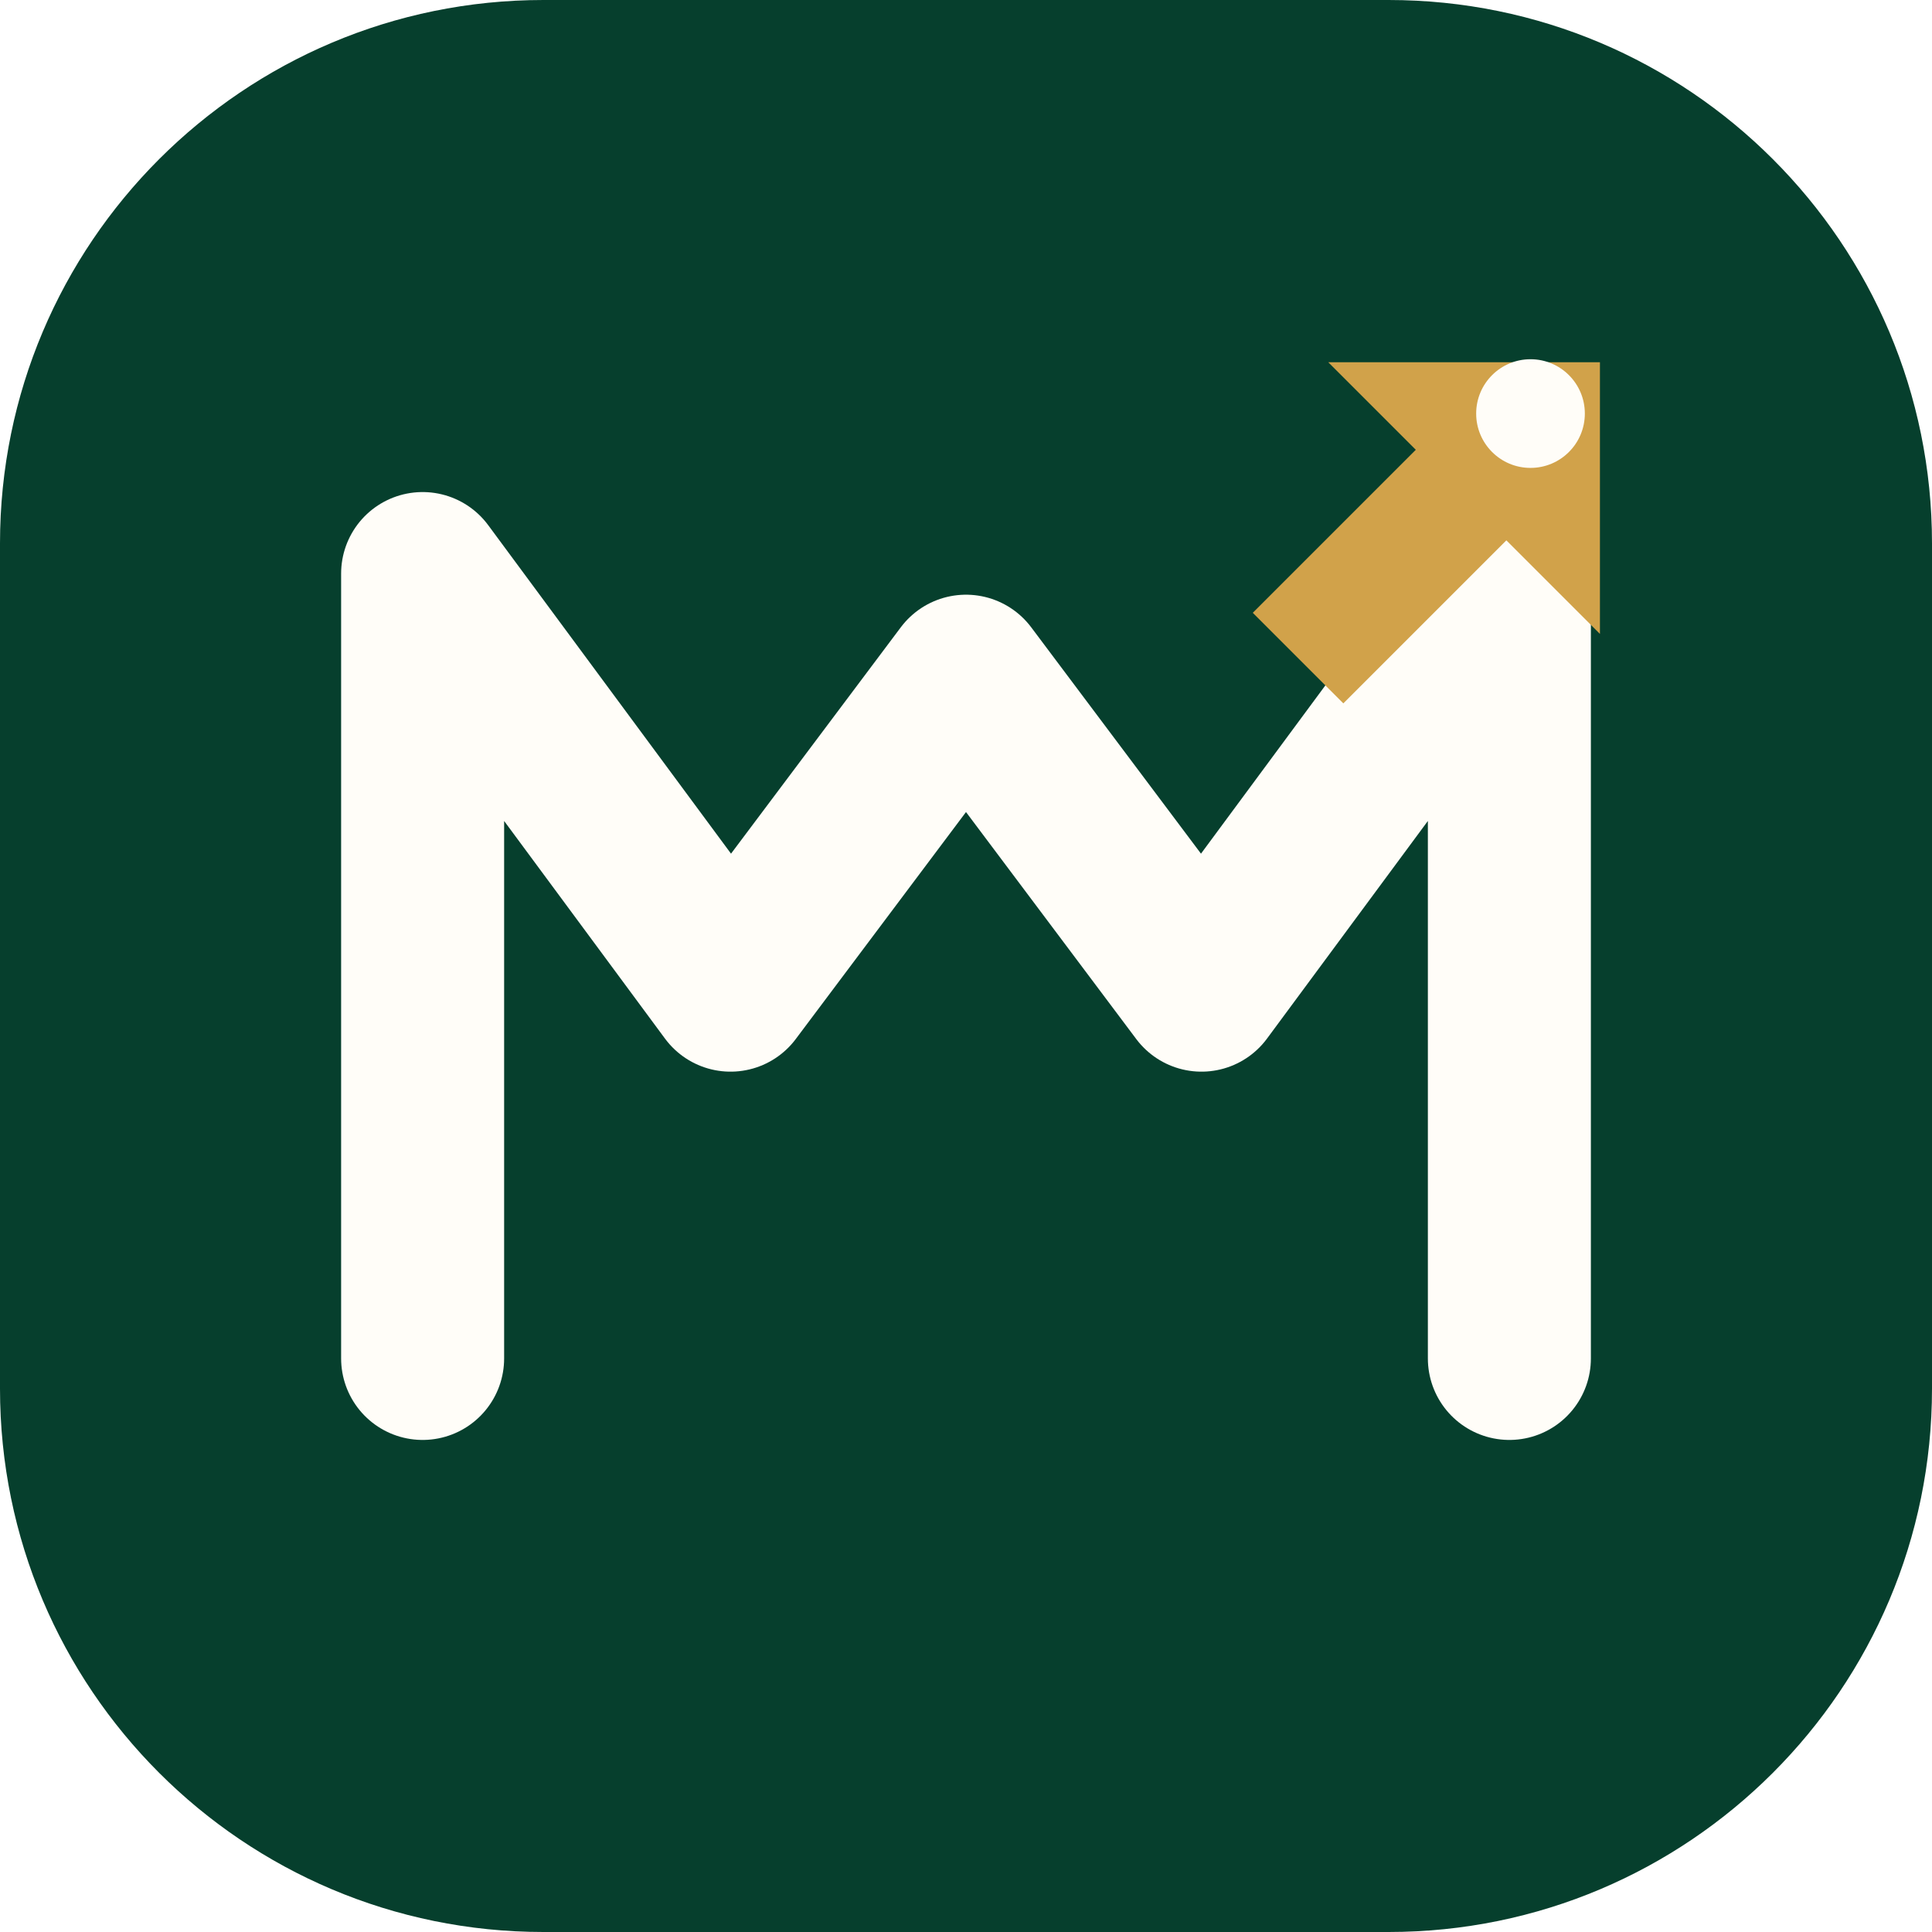
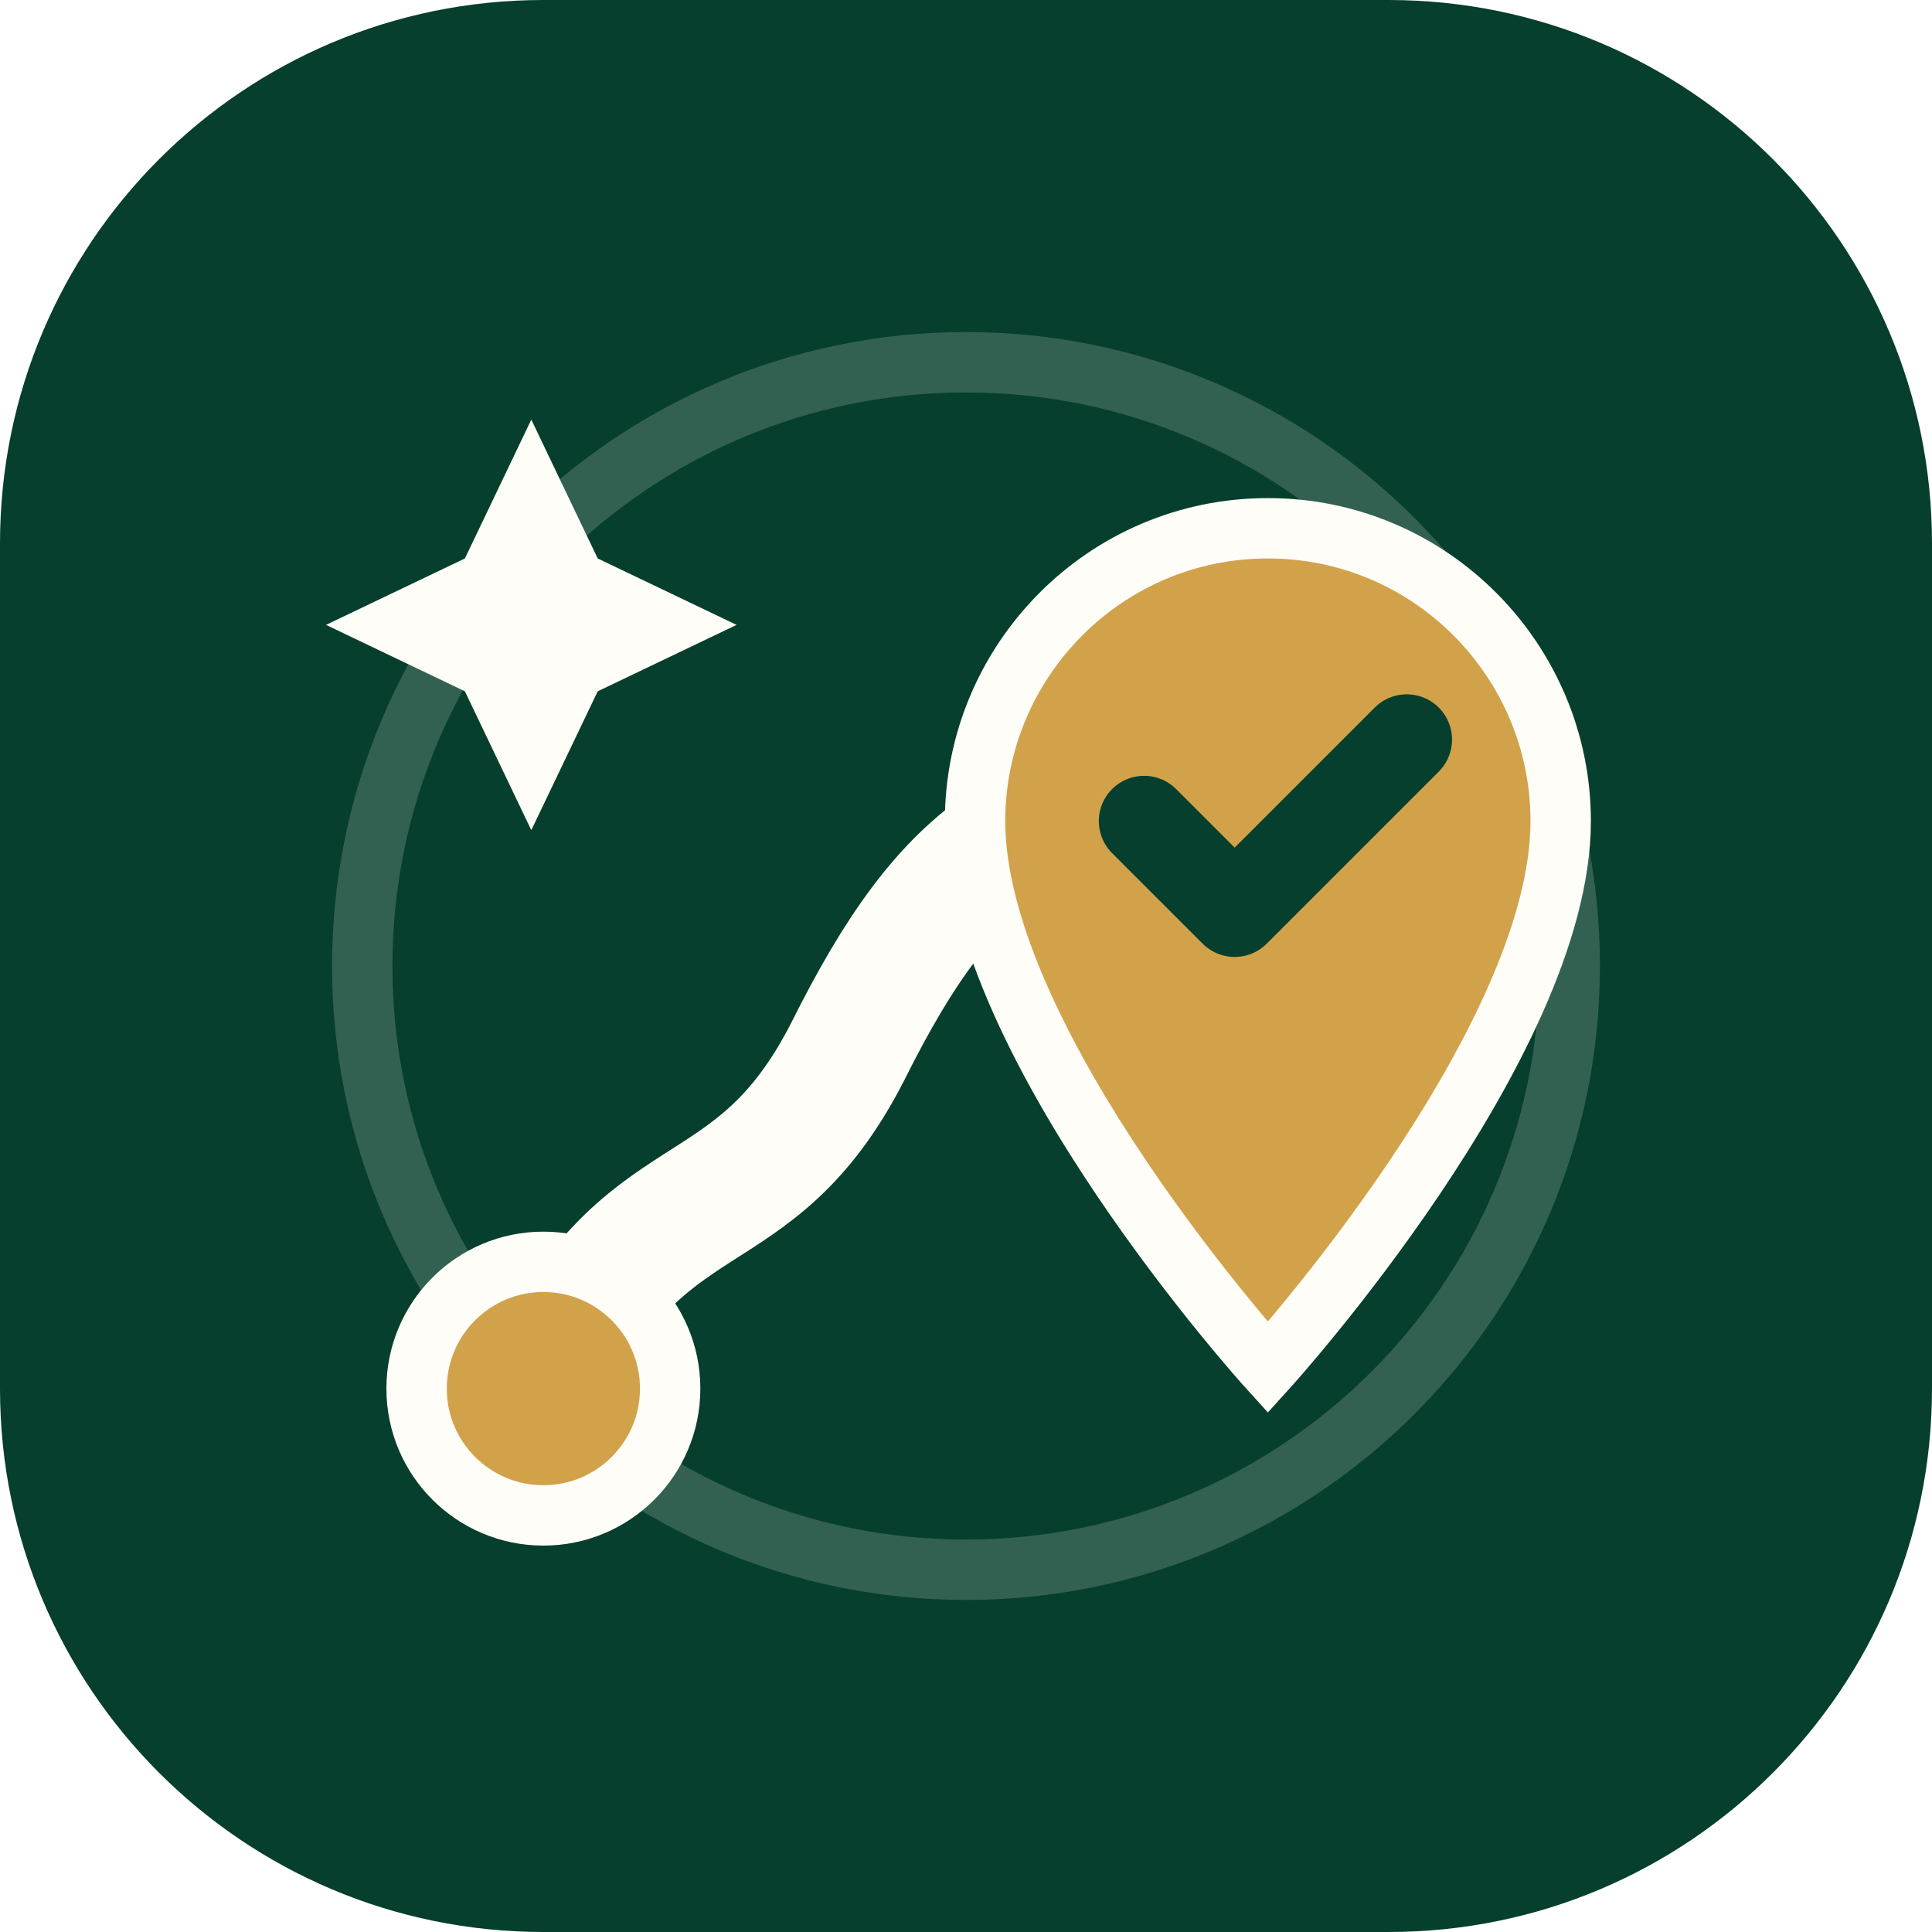
<svg xmlns="http://www.w3.org/2000/svg" viewBox="0 0 64 64">
  <rect width="64" height="64" rx="18" fill="#063F2D" />
-   <path d="M14 45V19L24.2 32.8L32 22.4L39.8 32.8L50 19V45" fill="none" stroke="#FFFDF8" stroke-width="5.4" stroke-linecap="round" stroke-linejoin="round" />
-   <path d="M44 12h9v9l-3.1-3.1-5.4 5.4-3-3 5.4-5.4L44 12Z" fill="#D1A24A" />
-   <circle cx="50.7" cy="13.7" r="1.8" fill="#FFFDF8" />
+   <circle cx="32" cy="32" r="20" fill="none" stroke="#FFFDF8" stroke-opacity=".18" stroke-width="2" />
+   <path d="M18 46c3.3-7.3 6.9-4.9 10.1-11.2 3.4-6.8 6.1-8.4 13.4-9.2" fill="none" stroke="#FFFDF8" stroke-width="4.2" stroke-linecap="round" />
+   <circle cx="18" cy="46" r="4.2" fill="#D1A24A" stroke="#FFFDF8" stroke-width="2" />
+   <path d="M42 17.5c-5.4 0-9.7 4.4-9.7 9.7 0 7.4 9.7 18.1 9.7 18.1s9.7-10.7 9.7-18.1c0-5.3-4.3-9.7-9.7-9.7Z" fill="#D1A24A" stroke="#FFFDF8" stroke-width="2" />
+   <path d="m37.9 27.2 3 3 5.7-5.7" fill="none" stroke="#063F2D" stroke-width="3" stroke-linecap="round" stroke-linejoin="round" />
+   <path d="m15.4 18.5 2.2-4.6 2.2 4.6 4.6 2.2-4.6 2.2-2.2 4.6-2.2-4.6-4.6-2.2 4.6-2.2Z" fill="#FFFDF8" />
</svg>
